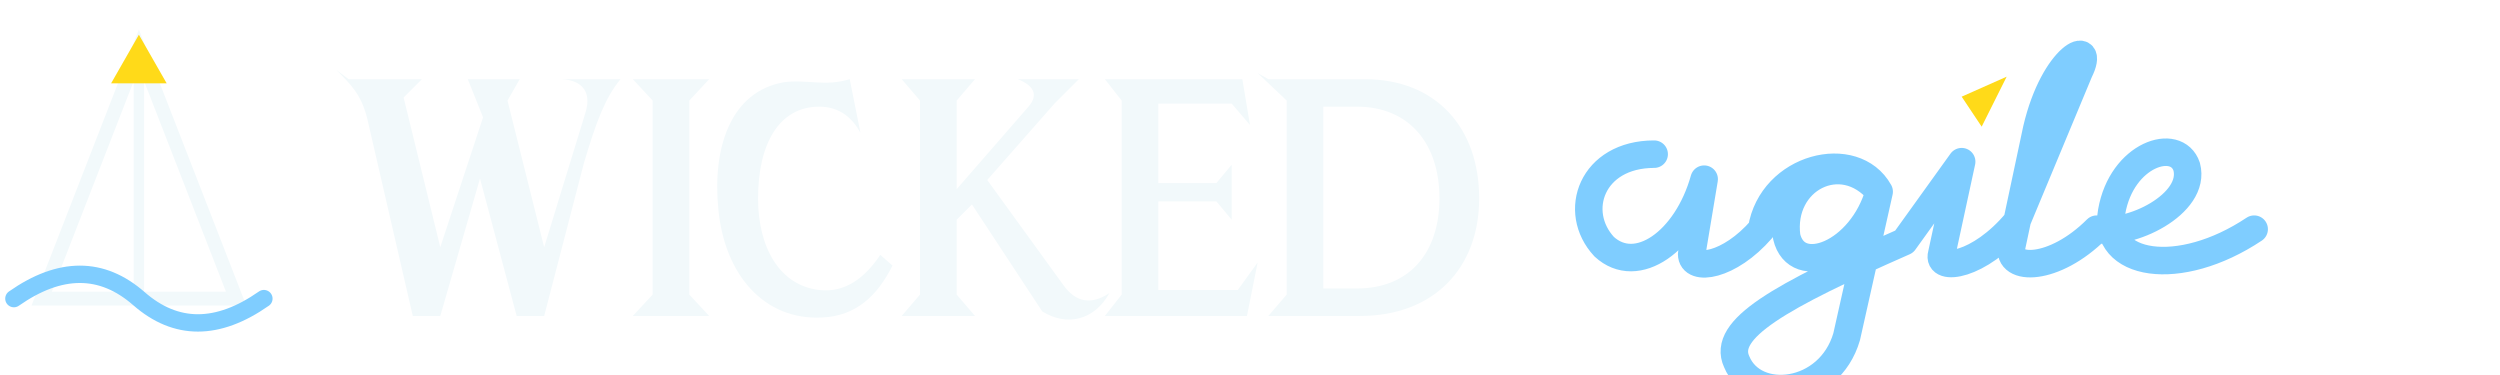
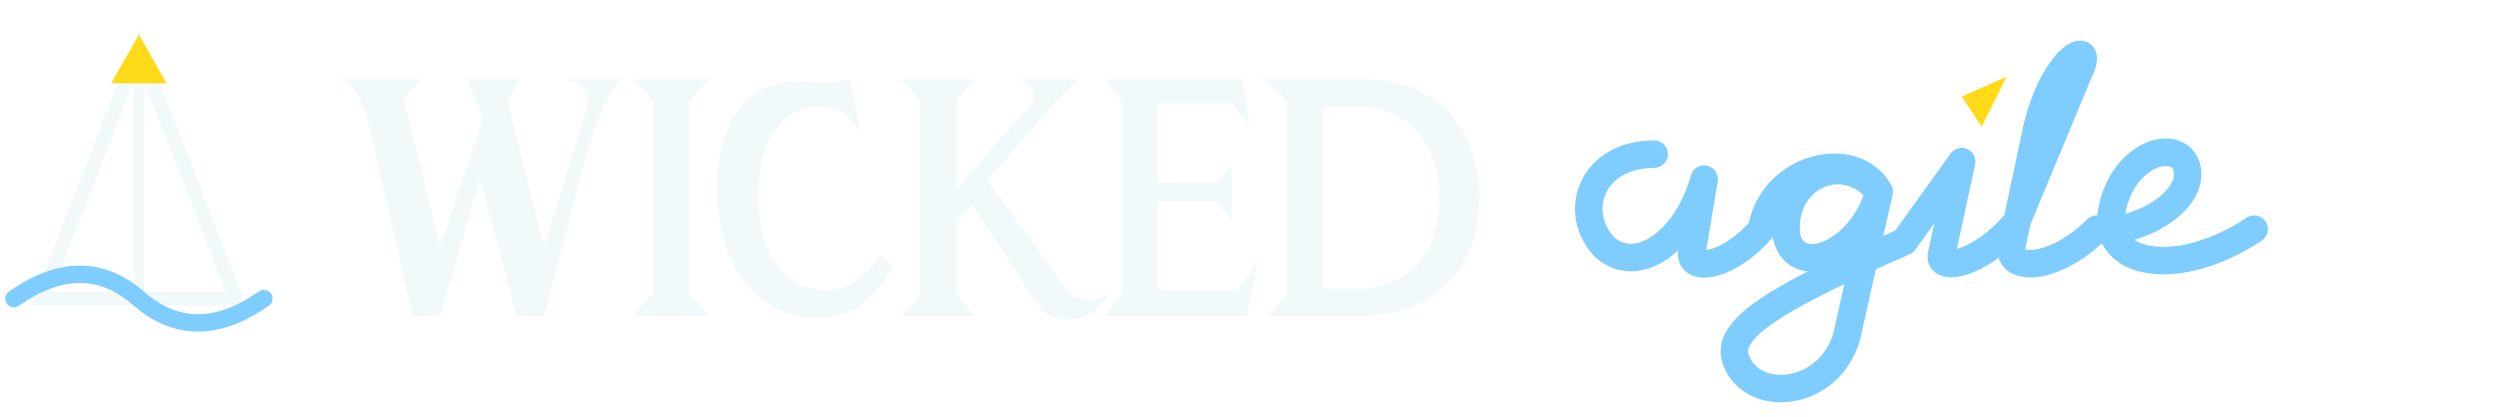
- <svg xmlns="http://www.w3.org/2000/svg" id="navBrandLockup" viewBox="0 0 360 54" class="h-9 w-auto overflow-visible">
+ <svg xmlns="http://www.w3.org/2000/svg" viewBox="0 0 360 60" width="360" height="60" role="img" aria-label="wicked agile">
  <g transform="translate(2, 5)">
    <path d="M 18 2 L 4 38 L 32 38 Z" fill="none" stroke="#f2f9fb" stroke-width="2" />
    <line x1="18" y1="2" x2="18" y2="38" stroke="#f2f9fb" stroke-width="1.5" />
    <path d="M 0 38 Q 10 31 18 38 T 36 38" fill="none" stroke="#7fcdff" stroke-width="2.5" stroke-linecap="round" />
    <polygon points="18,0 22,7 14,7" fill="#ffda19" />
  </g>
  <g transform="translate(48, 7) scale(0.22)" fill="#f2f9fb">
    <path d="M 10 20 L 58 20 L 46 32 L 70 130 L 98 45 L 88 20 L 122 20 L 114 34 L 138 130 L 165 42 C 170 26 160 20 148 20 L 188 20 C 178 32 172 48 164 75 L 138 175 L 120 175 L 96 85 L 70 175 L 52 175 L 22 45 C 18 30 12 24 2 14 Z" />
    <path d="M 196 20 L 246 20 L 233 34 L 233 161 L 246 175 L 196 175 L 209 161 L 209 34 Z" />
    <path d="M 345 55 L 338 20 C 322 25 310 20 295 22 C 260 28 248 65 252 105 C 256 148 282 178 320 176 C 342 175 356 162 366 142 L 358 135 C 348 150 335 160 318 158 C 292 155 278 130 278 98 C 278 62 292 38 318 38 C 332 38 340 46 345 55 Z" />
    <path d="M 372 20 L 420 20 L 408 34 L 408 92 L 455 38 C 462 30 458 24 448 20 L 488 20 L 472 36 L 428 86 L 478 155 C 486 166 496 168 508 160 C 498 178 480 182 464 172 L 418 102 L 408 112 L 408 161 L 420 175 L 372 175 L 384 161 L 384 34 Z" />
    <path d="M 505 20 L 595 20 L 600 50 L 588 36 L 540 36 L 540 88 L 578 88 L 588 76 L 588 112 L 578 100 L 540 100 L 540 158 L 592 158 L 605 140 L 598 175 L 505 175 L 516 161 L 516 34 Z" />
    <path d="M 612 20 L 675 20 C 722 20 750 52 750 98 C 750 144 720 175 672 175 L 612 175 L 624 161 L 624 34 L 605 16 Z M 648 38 L 648 157 L 670 157 C 704 157 724 134 724 98 C 724 62 704 38 670 38 Z" />
  </g>
  <g transform="translate(222, 6) scale(0.36)">
    <path d="M 45 45 C 20 45 12 68 25 82 C 38 94 58 80 65 55 L 60 85 C 60 92 75 90 88 75                      C 92 50 125 42 135 60 C 120 42 95 55 98 78 C 102 95 128 85 135 60 L 122 118 C 115 142 85 145 78 128 C 72 115 95 102 145 80                      L 168 48 L 160 85 C 158 92 175 90 190 72                      L 215 12 C 222 -2 205 5 198 35 L 188 82 C 186 92 205 92 222 75                      C 235 78 262 65 258 50 C 254 38 232 45 228 68 C 224 90 255 95 285 75" fill="none" stroke="#7fcdff" stroke-width="11" stroke-linecap="round" stroke-linejoin="round" />
    <polygon points="168,22 186,14 176,34" fill="#ffda19" />
  </g>
</svg>
